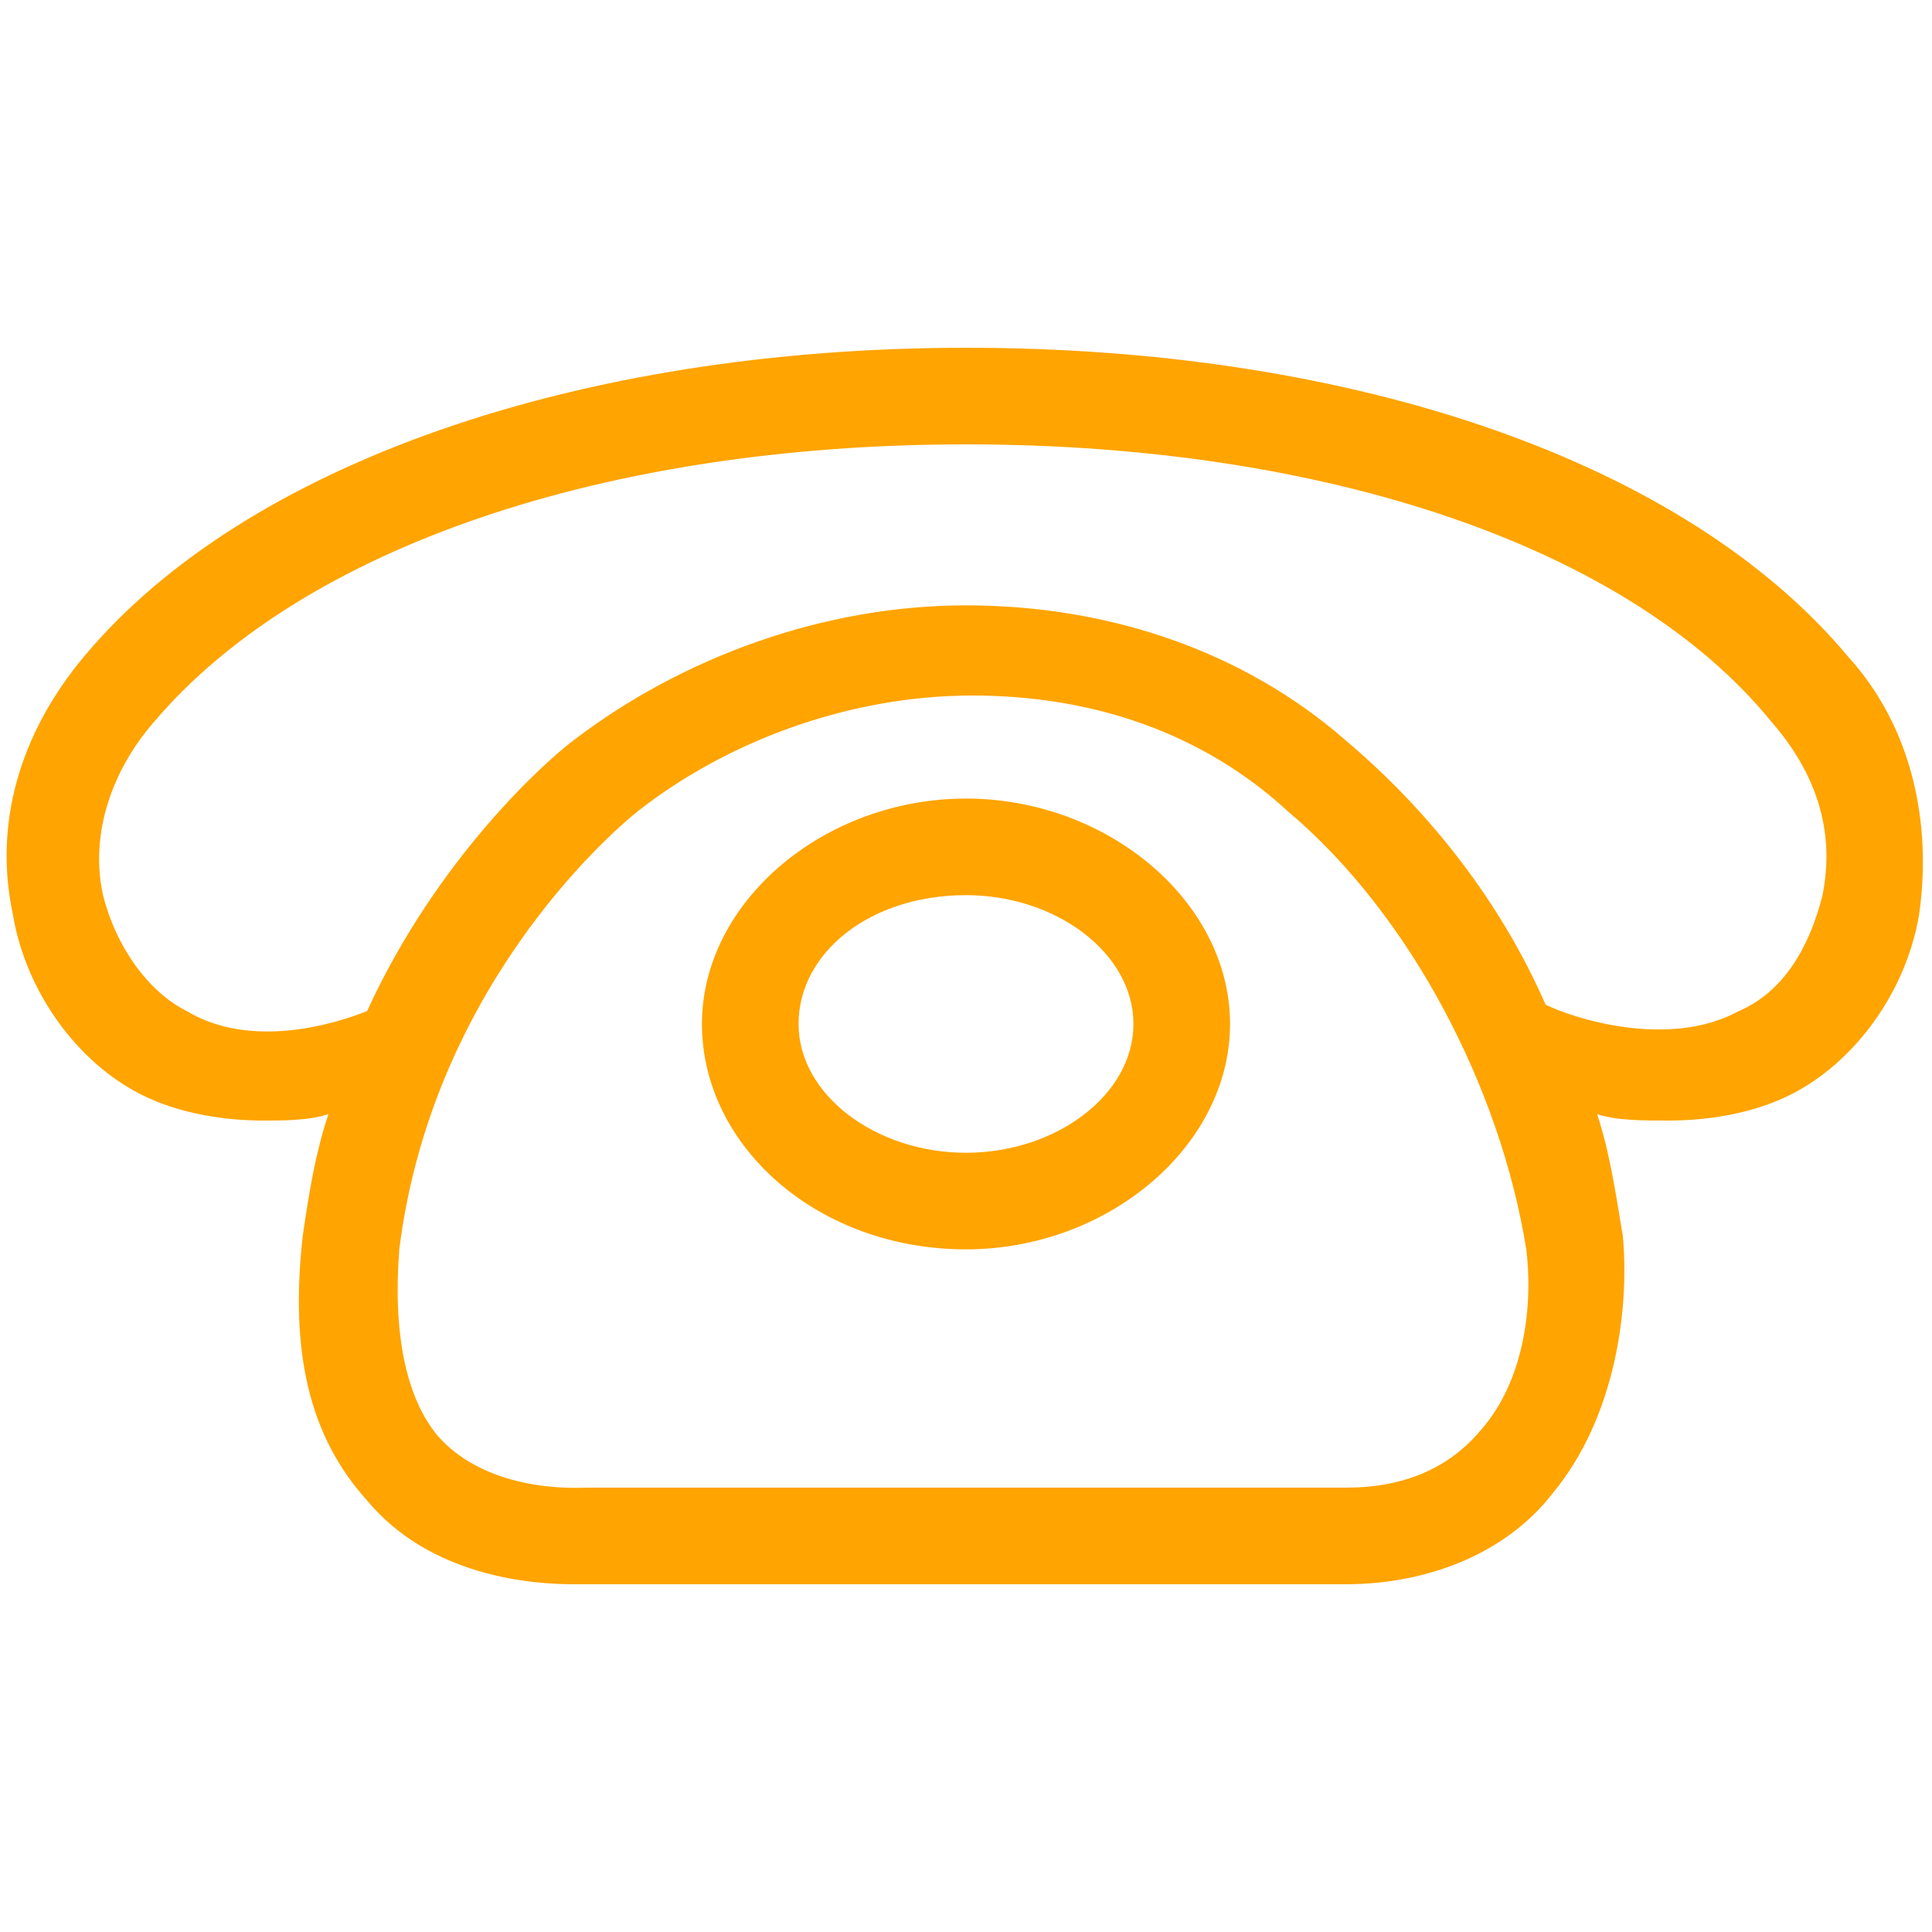
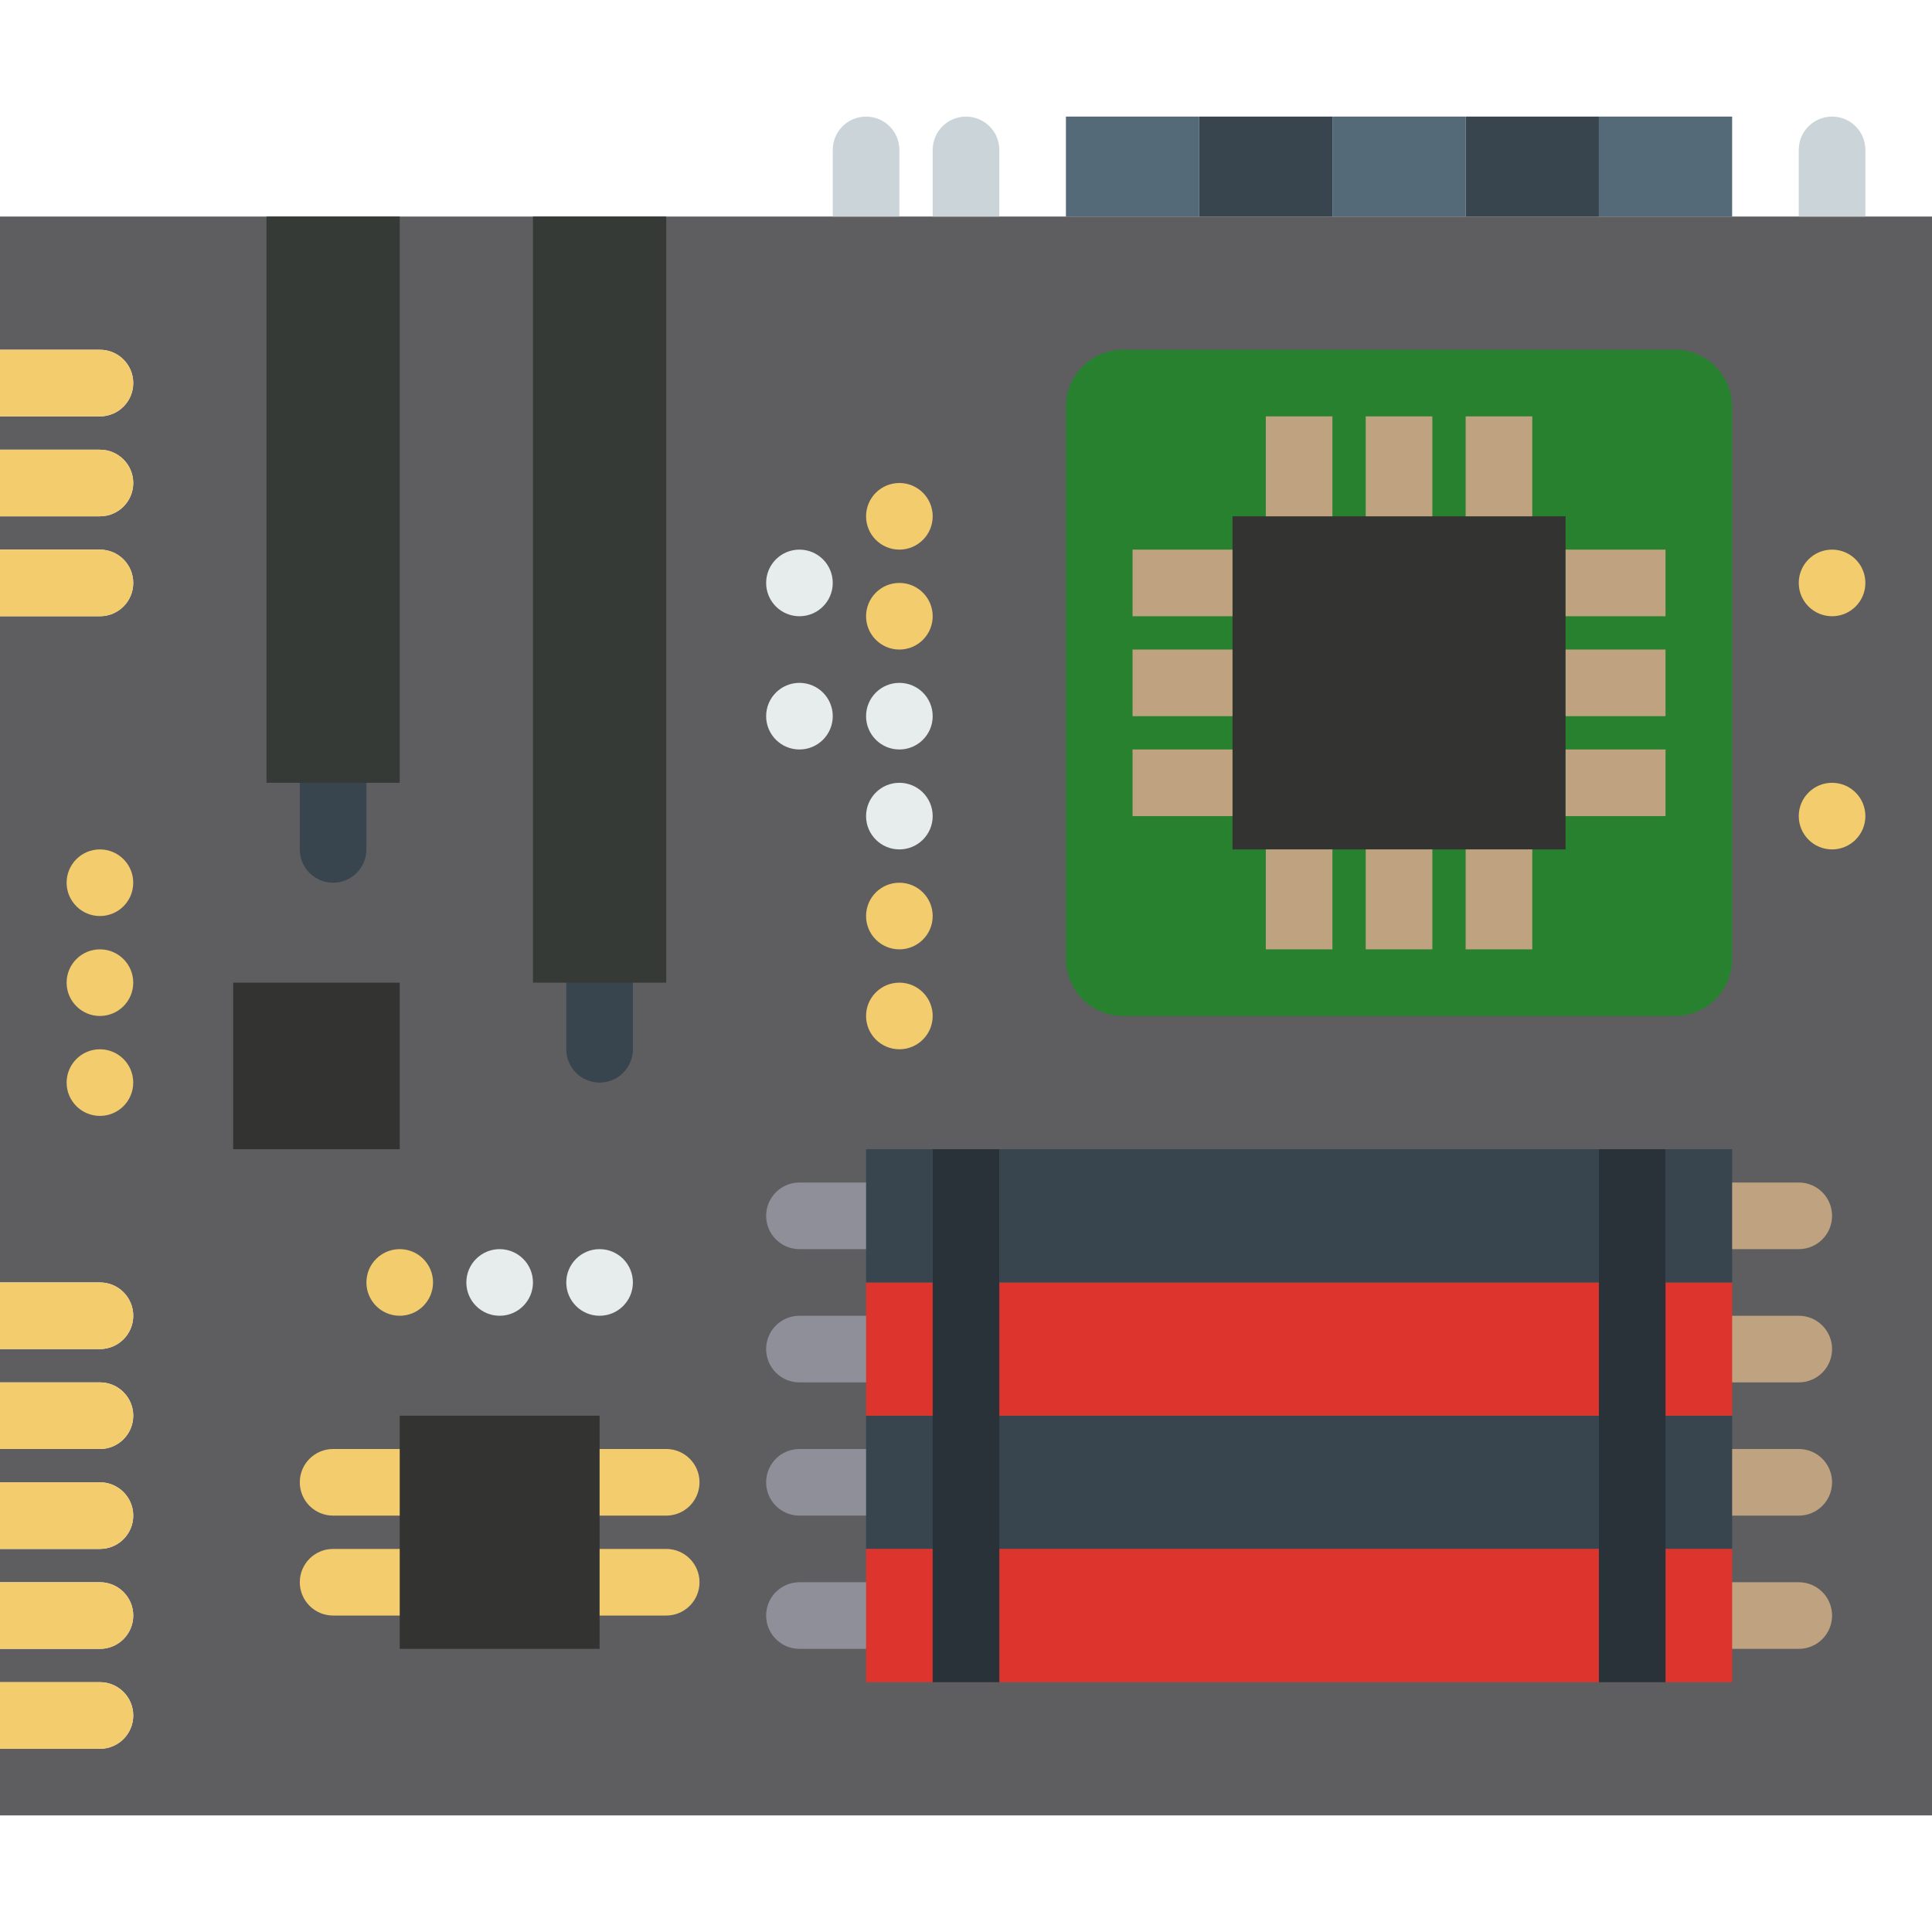
- <svg xmlns="http://www.w3.org/2000/svg" enable-background="new 0 0 30 30" height="40px" id="Capa_1" version="1.1" viewBox="0 0 30 30" width="40px" xml:space="preserve">
-   <path d="M28.7,10.2c-2.5-3-7.6-4.8-13.7-4.8c0,0,0,0,0,0h0c0,0,0,0,0,0c-6,0-11.2,1.8-13.7,4.8c-1,1.2-1.4,2.6-1.1,4  c0.2,1.2,1,2.3,2,2.8c0.6,0.3,1.3,0.4,1.9,0.4c0.3,0,0.7,0,1-0.1c-0.2,0.6-0.3,1.2-0.4,1.9c-0.2,1.8,0.1,3.1,1,4.1  c1,1.2,2.6,1.3,3.2,1.3c0.2,0,0.3,0,0.3,0h11.7c1.3,0,2.5-0.5,3.2-1.4c1-1.2,1.2-2.9,1.1-4c-0.1-0.6-0.2-1.3-0.4-1.9  c0.3,0.1,0.7,0.1,1.1,0.1c0.6,0,1.3-0.1,1.9-0.4c1-0.5,1.8-1.6,2-2.8C30,12.8,29.7,11.3,28.7,10.2z M23,22.2  c-0.5,0.6-1.2,0.9-2.1,0.9l-11.8,0c-0.1,0-1.5,0.1-2.3-0.8c-0.5-0.6-0.7-1.6-0.6-2.9c0.5-4,3.2-6.4,3.7-6.8c1.4-1.1,3.3-1.8,5.2-1.8  c1.9,0,3.6,0.6,4.9,1.8c1.9,1.6,3.3,4.3,3.7,6.8C23.8,20.2,23.7,21.4,23,22.2z M28.3,13.9c-0.2,0.8-0.6,1.5-1.3,1.8  c-1.1,0.6-2.6,0.1-3-0.1c-0.7-1.6-1.8-3-3.1-4.1c-1.6-1.4-3.7-2.1-5.9-2.1c-2.2,0-4.4,0.8-6.1,2.1c-0.4,0.3-2.1,1.8-3.2,4.2  c-0.5,0.2-1.8,0.6-2.8,0c-0.6-0.3-1.1-1-1.3-1.8c-0.2-0.9,0.1-1.9,0.8-2.7C4.7,8.5,9.4,6.9,15,6.9c5.6,0,10.3,1.6,12.5,4.3  C28.2,12,28.5,12.9,28.3,13.9z M15,12.4c-2.2,0-4.1,1.6-4.1,3.5s1.8,3.5,4.1,3.5c2.2,0,4.1-1.6,4.1-3.5S17.2,12.4,15,12.4z M15,17.9  c-1.4,0-2.6-0.9-2.6-2s1.1-2,2.6-2c1.4,0,2.6,0.9,2.6,2S16.4,17.9,15,17.9z" fill="#ffa400" />
+ <svg xmlns="http://www.w3.org/2000/svg" version="1.1" id="Capa_1" x="0px" y="0px" viewBox="0 0 58 58" style="enable-background:new 0 0 58 58;" xml:space="preserve">
+   <path style="fill:#5E5E60;" d="M0,6.5v4h3c0.552,0,1,0.447,1,1s-0.448,1-1,1H0v1h3c0.552,0,1,0.447,1,1s-0.448,1-1,1H0v1h3  c0.552,0,1,0.447,1,1s-0.448,1-1,1H0v20h3c0.552,0,1,0.447,1,1s-0.448,1-1,1H0v1h3c0.552,0,1,0.447,1,1s-0.448,1-1,1H0v1h3  c0.552,0,1,0.447,1,1s-0.448,1-1,1H0v1h3c0.552,0,1,0.447,1,1s-0.448,1-1,1H0v1h3c0.552,0,1,0.447,1,1s-0.448,1-1,1H0v2h58v-48H0z" />
+   <path style="fill:#F3CC6D;" d="M4,39.5c0-0.553-0.448-1-1-1H0v2h3C3.552,40.5,4,40.053,4,39.5z" />
+   <path style="fill:#F3CC6D;" d="M4,42.5c0-0.553-0.448-1-1-1H0v2h3C3.552,43.5,4,43.053,4,42.5z" />
+   <path style="fill:#F3CC6D;" d="M4,45.5c0-0.553-0.448-1-1-1H0v2h3C3.552,46.5,4,46.053,4,45.5z" />
+   <path style="fill:#F3CC6D;" d="M4,48.5c0-0.553-0.448-1-1-1H0v2h3C3.552,49.5,4,49.053,4,48.5z" />
+   <path style="fill:#F3CC6D;" d="M4,51.5c0-0.553-0.448-1-1-1H0v2h3C3.552,52.5,4,52.053,4,51.5z" />
+   <path style="fill:#F3CC6D;" d="M4,11.5c0-0.553-0.448-1-1-1H0v2h3C3.552,12.5,4,12.053,4,11.5z" />
+   <path style="fill:#F3CC6D;" d="M4,14.5c0-0.553-0.448-1-1-1H0v2h3C3.552,15.5,4,15.053,4,14.5z" />
+   <path style="fill:#F3CC6D;" d="M4,17.5c0-0.553-0.448-1-1-1H0v2h3C3.552,18.5,4,18.053,4,17.5z" />
+   <circle style="fill:#E7ECED;" cx="27" cy="24.5" r="1" />
+   <circle style="fill:#F3CC6D;" cx="27" cy="27.5" r="1" />
+   <circle style="fill:#F3CC6D;" cx="27" cy="30.5" r="1" />
+   <circle style="fill:#F3CC6D;" cx="27" cy="15.5" r="1" />
+   <circle style="fill:#E7ECED;" cx="24" cy="17.5" r="1" />
+   <circle style="fill:#E7ECED;" cx="24" cy="21.5" r="1" />
+   <circle style="fill:#F3CC6D;" cx="55" cy="17.5" r="1" />
+   <circle style="fill:#F3CC6D;" cx="55" cy="24.5" r="1" />
+   <circle style="fill:#E7ECED;" cx="18" cy="38.5" r="1" />
+   <circle style="fill:#E7ECED;" cx="15" cy="38.5" r="1" />
+   <circle style="fill:#F3CC6D;" cx="12" cy="38.5" r="1" />
+   <circle style="fill:#F3CC6D;" cx="3" cy="26.5" r="1" />
+   <circle style="fill:#F3CC6D;" cx="3" cy="29.5" r="1" />
+   <circle style="fill:#F3CC6D;" cx="3" cy="32.5" r="1" />
+   <circle style="fill:#F3CC6D;" cx="27" cy="18.5" r="1" />
+   <circle style="fill:#E7ECED;" cx="27" cy="21.5" r="1" />
+   <path style="fill:#28812F;" d="M50.291,30.5H33.709C32.765,30.5,32,29.735,32,28.791V12.209c0-0.944,0.765-1.709,1.709-1.709h16.581  c0.944,0,1.709,0.765,1.709,1.709v16.581C52,29.735,51.235,30.5,50.291,30.5z" />
+   <rect x="32" y="3.5" style="fill:#546A79;" width="4" height="3" />
+   <rect x="36" y="3.5" style="fill:#38454F;" width="4" height="3" />
+   <rect x="40" y="3.5" style="fill:#546A79;" width="4" height="3" />
+   <rect x="44" y="3.5" style="fill:#38454F;" width="4" height="3" />
+   <rect x="48" y="3.5" style="fill:#546A79;" width="4" height="3" />
+   <path style="fill:#BFA380;" d="M54,37.5h-2c-0.553,0-1-0.447-1-1s0.447-1,1-1h2c0.553,0,1,0.447,1,1S54.553,37.5,54,37.5z" />
+   <path style="fill:#BFA380;" d="M54,41.5h-2c-0.553,0-1-0.447-1-1s0.447-1,1-1h2c0.553,0,1,0.447,1,1S54.553,41.5,54,41.5z" />
+   <g>
+     <path style="fill:#8F8F99;" d="M24,37.5h2c0.552,0,1-0.447,1-1s-0.448-1-1-1h-2c-0.552,0-1,0.447-1,1S23.448,37.5,24,37.5z" />
+     <path style="fill:#8F8F99;" d="M26,39.5h-2c-0.552,0-1,0.447-1,1s0.448,1,1,1h2c0.552,0,1-0.447,1-1S26.552,39.5,26,39.5z" />
+     <path style="fill:#8F8F99;" d="M26,43.5h-2c-0.552,0-1,0.447-1,1s0.448,1,1,1h2c0.552,0,1-0.447,1-1S26.552,43.5,26,43.5z" />
+     <path style="fill:#8F8F99;" d="M26,47.5h-2c-0.552,0-1,0.447-1,1s0.448,1,1,1h2c0.552,0,1-0.447,1-1S26.552,47.5,26,47.5z" />
+   </g>
+   <path style="fill:#BFA380;" d="M54,45.5h-2c-0.553,0-1-0.447-1-1s0.447-1,1-1h2c0.553,0,1,0.447,1,1S54.553,45.5,54,45.5z" />
+   <path style="fill:#BFA380;" d="M54,49.5h-2c-0.553,0-1-0.447-1-1s0.447-1,1-1h2c0.553,0,1,0.447,1,1S54.553,49.5,54,49.5z" />
+   <path style="fill:#F3CC6D;" d="M20,45.5h-2c-0.552,0-1-0.447-1-1s0.448-1,1-1h2c0.552,0,1,0.447,1,1S20.552,45.5,20,45.5z" />
+   <path style="fill:#F3CC6D;" d="M20,48.5h-2c-0.552,0-1-0.447-1-1s0.448-1,1-1h2c0.552,0,1,0.447,1,1S20.552,48.5,20,48.5z" />
+   <path style="fill:#F3CC6D;" d="M12,45.5h-2c-0.552,0-1-0.447-1-1s0.448-1,1-1h2c0.552,0,1,0.447,1,1S12.552,45.5,12,45.5z" />
+   <path style="fill:#F3CC6D;" d="M12,48.5h-2c-0.552,0-1-0.447-1-1s0.448-1,1-1h2c0.552,0,1,0.447,1,1S12.552,48.5,12,48.5z" />
+   <path style="fill:#38454F;" d="M10,26.5c-0.552,0-1-0.447-1-1v-2c0-0.553,0.448-1,1-1s1,0.447,1,1v2C11,26.053,10.552,26.5,10,26.5z  " />
+   <path style="fill:#38454F;" d="M18,32.5c-0.552,0-1-0.447-1-1v-2c0-0.553,0.448-1,1-1s1,0.447,1,1v2C19,32.053,18.552,32.5,18,32.5z  " />
+   <rect x="7" y="29.5" style="fill:#333331;" width="5" height="5" />
+   <rect x="37" y="15.5" style="fill:#333331;" width="10" height="10" />
+   <g>
+     <rect x="38" y="12.5" style="fill:#BFA380;" width="2" height="3" />
+     <rect x="41" y="12.5" style="fill:#BFA380;" width="2" height="3" />
+     <rect x="44" y="12.5" style="fill:#BFA380;" width="2" height="3" />
+     <rect x="38" y="25.5" style="fill:#BFA380;" width="2" height="3" />
+     <rect x="41" y="25.5" style="fill:#BFA380;" width="2" height="3" />
+     <rect x="44" y="25.5" style="fill:#BFA380;" width="2" height="3" />
+     <rect x="47" y="16.5" style="fill:#BFA380;" width="3" height="2" />
+     <rect x="47" y="19.5" style="fill:#BFA380;" width="3" height="2" />
+     <rect x="47" y="22.5" style="fill:#BFA380;" width="3" height="2" />
+     <rect x="34" y="16.5" style="fill:#BFA380;" width="3" height="2" />
+     <rect x="34" y="19.5" style="fill:#BFA380;" width="3" height="2" />
+     <rect x="34" y="22.5" style="fill:#BFA380;" width="3" height="2" />
+   </g>
+   <rect x="16" y="6.5" style="fill:#353A37;" width="4" height="23" />
+   <rect x="8" y="6.5" style="fill:#353A37;" width="4" height="17" />
+   <rect x="12" y="42.5" style="fill:#333331;" width="6" height="7" />
+   <rect x="26" y="42.5" style="fill:#38454F;" width="26" height="4" />
+   <rect x="26" y="38.5" style="fill:#DD352E;" width="26" height="4" />
+   <rect x="26" y="46.5" style="fill:#DD352E;" width="2" height="4" />
+   <rect x="30" y="46.5" style="fill:#DD352E;" width="18" height="4" />
+   <rect x="50" y="46.5" style="fill:#DD352E;" width="2" height="4" />
+   <rect x="30" y="34.5" style="fill:#38454F;" width="18" height="4" />
+   <rect x="50" y="34.5" style="fill:#38454F;" width="2" height="4" />
+   <rect x="26" y="34.5" style="fill:#38454F;" width="2" height="4" />
+   <g>
+     <polygon style="fill:#283238;" points="28,38.5 28,46.5 28,50.5 30,50.5 30,46.5 30,38.5 30,34.5 28,34.5  " />
+     <polygon style="fill:#283238;" points="48,34.5 48,38.5 48,46.5 48,50.5 50,50.5 50,46.5 50,38.5 50,34.5  " />
+   </g>
+   <path style="fill:#CBD4D8;" d="M27,4.5c0-0.553-0.448-1-1-1s-1,0.447-1,1v2h2V4.5z" />
+   <path style="fill:#CBD4D8;" d="M30,4.5c0-0.553-0.448-1-1-1s-1,0.447-1,1v2h2V4.5z" />
+   <path style="fill:#CBD4D8;" d="M56,4.5c0-0.553-0.447-1-1-1s-1,0.447-1,1v2h2V4.5z" />
+   <g>
+ </g>
+   <g>
+ </g>
+   <g>
+ </g>
+   <g>
+ </g>
+   <g>
+ </g>
+   <g>
+ </g>
+   <g>
+ </g>
+   <g>
+ </g>
+   <g>
+ </g>
+   <g>
+ </g>
+   <g>
+ </g>
+   <g>
+ </g>
+   <g>
+ </g>
+   <g>
+ </g>
+   <g>
+ </g>
</svg>
